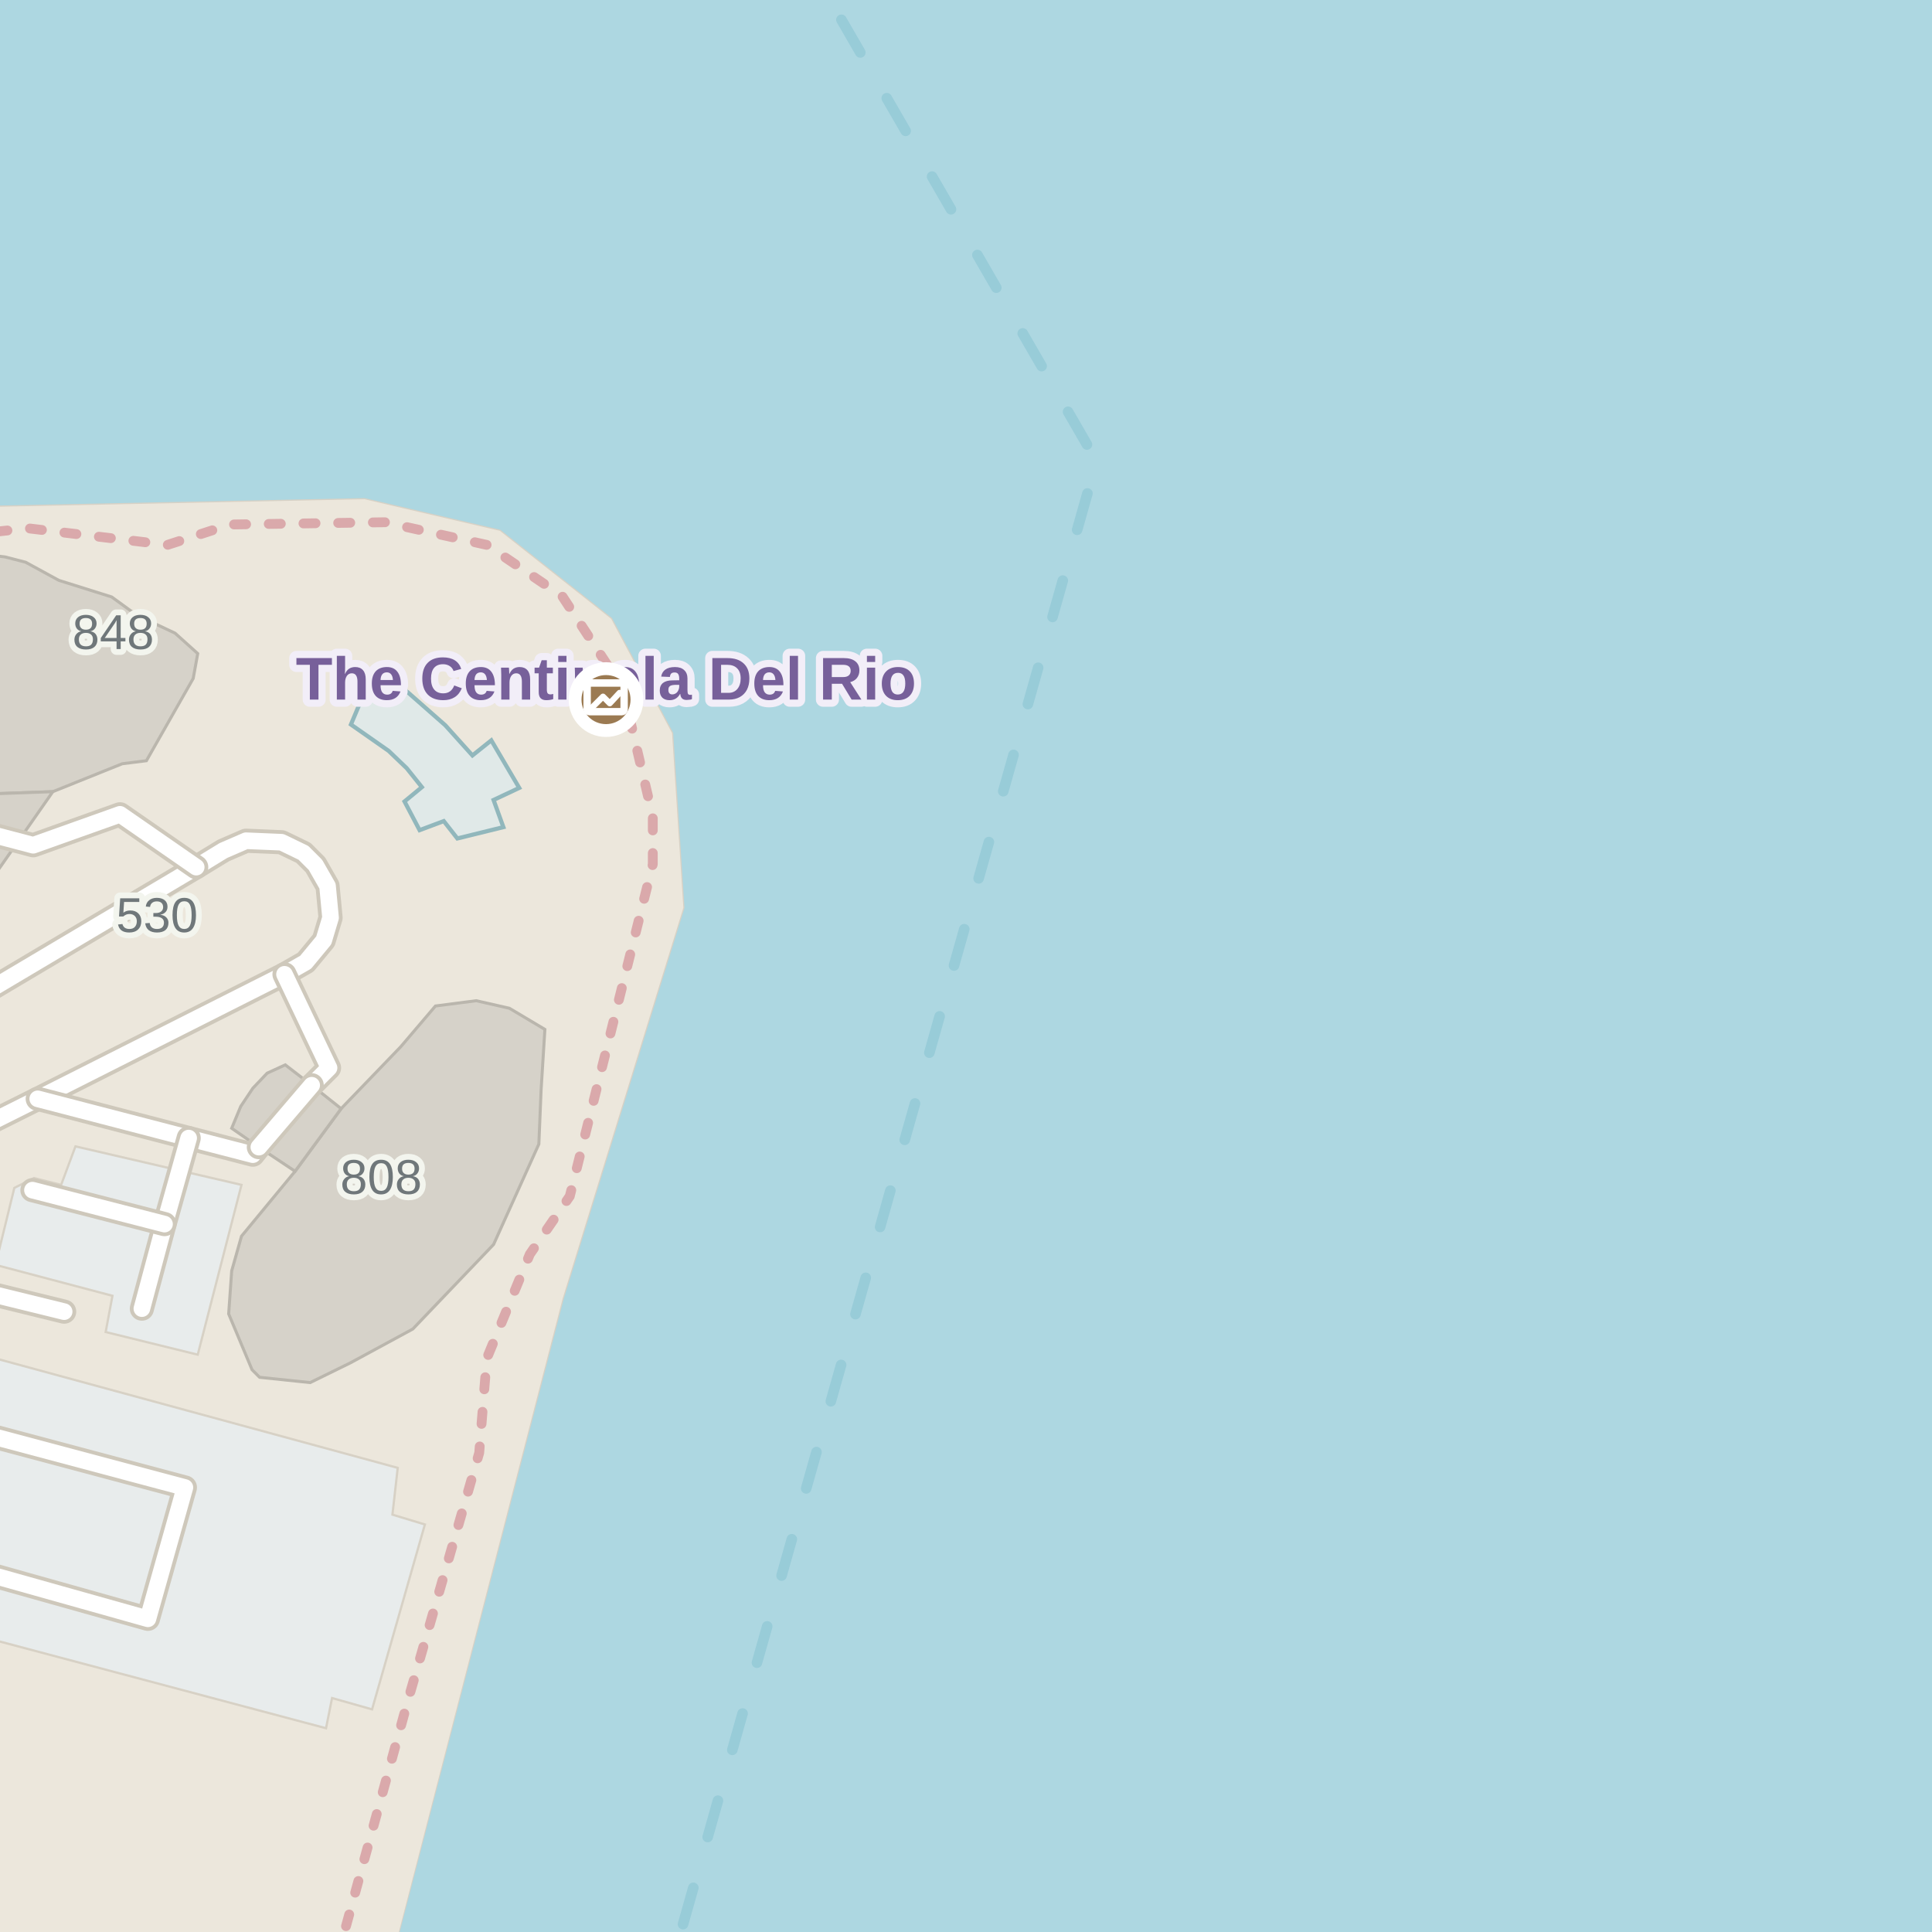
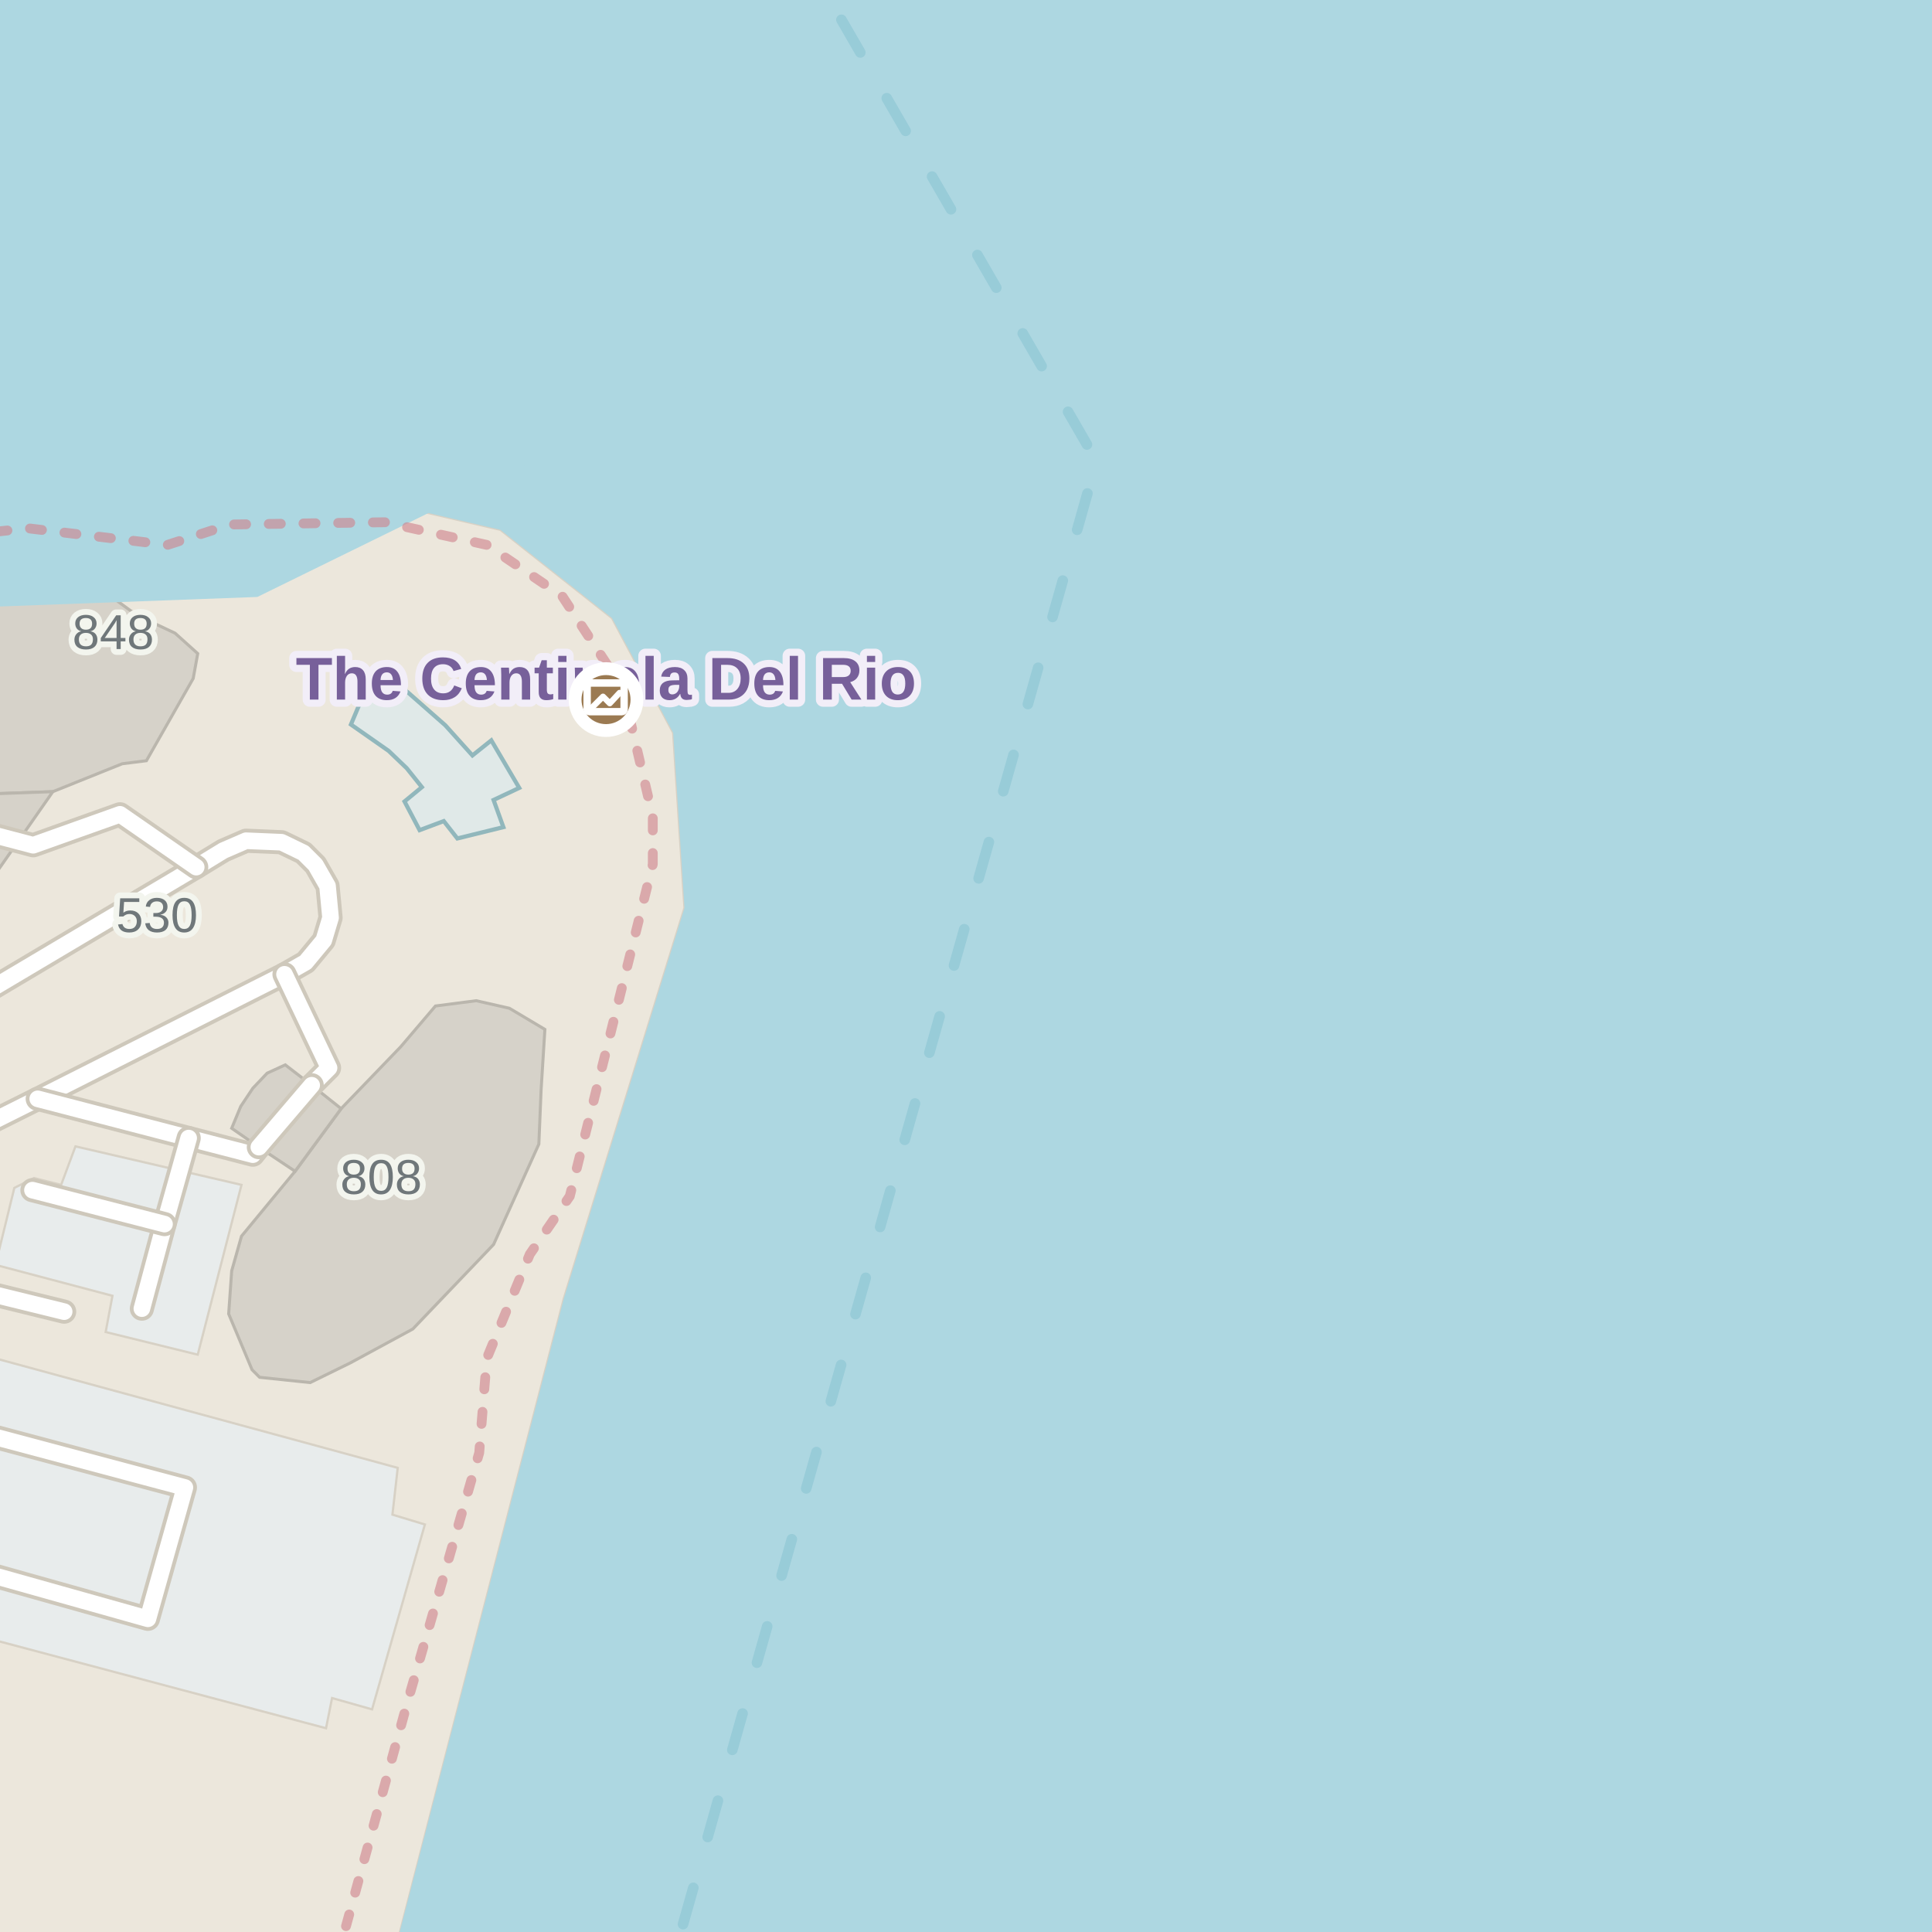
<svg xmlns="http://www.w3.org/2000/svg" width="256" height="256" viewBox="0 0 256 256">
  <rect width="256" height="256" fill="#f1efe7" />
  <path d="M-2053.4,2409.1 L-1946.0,2364.5 L-1912.4,2348.4 L-1762.1,2276.2 L-1733.9,2303.5 L-1731.4,2305.8 L-1678.8,2260.8 L-1666.2,2251.2 L-1645.3,2232.3 L-1527.2,2123.9 L-1431.9,2015.1 L-1428.3,2008.2 L-1424.8,2004.2 L-1419.2,1997.9 L-1413.6,1991.4 L-1411.3,1988.7 L-1448.9,1940.2 L-1399.2,1910.4 L-1372.2,1946.3 L-1334.1,1902.7 L-1366.4,1859.9 L-1326.4,1818.3 L-1295.7,1858.8 L-1260.3,1818.6 L-1245.3,1808.8 L-1171.7,1761.0 L-1135.3,1736.9 L-1091.5,1708.0 L-1070.8,1694.5 L-1018.4,1660.6 L-1031.9,1642.8 L-1056.1,1610.5 L-993.6,1570.8 L-970.8,1559.0 L-969.1,1557.8 L-957.1,1548.5 L-914.3,1525.7 L-911.3,1521.0 L-899.3,1512.8 L-892.8,1503.3 L-891.0,1501.9 L-880.6,1497.9 L-856.9,1489.4 L-840.8,1482.3 L-783.7,1455.5 L-783.0,1457.4 L-735.2,1436.9 L-715.7,1462.0 L-672.1,1432.9 L-665.9,1428.7 L-665.3,1428.2 L-664.7,1427.4 L-663.8,1425.7 L-663.2,1424.2 L-663.0,1422.3 L-663.0,1420.8 L-663.2,1419.4 L-663.4,1417.7 L-663.5,1416.5 L-663.4,1415.4 L-663.1,1414.3 L-662.3,1412.3 L-661.8,1411.2 L-660.6,1409.3 L-659.2,1407.9 L-652.9,1405.3 L-647.6,1403.4 L-640.8,1401.2 L-637.7,1400.3 L-632.1,1398.5 L-628.1,1397.0 L-622.7,1394.8 L-615.3,1391.6 L-607.3,1387.8 L-603.0,1385.7 L-597.6,1383.0 L-592.6,1380.1 L-587.5,1377.1 L-582.4,1373.8 L-580.8,1372.7 L-570.4,1364.8 L-561.7,1358.1 L-553.2,1350.9 L-545.2,1343.4 L-539.5,1336.9 L-533.8,1330.0 L-526.8,1321.0 L-520.4,1312.0 L-513.1,1300.4 L-508.3,1291.5 L-505.3,1285.8 L-500.8,1276.1 L-497.1,1267.2 L-493.7,1257.6 L-491.0,1249.1 L-488.1,1235.4 L-485.9,1223.2 L-484.7,1212.6 L-483.8,1200.3 L-483.6,1187.0 L-484.5,1174.7 L-486.6,1158.8 L-488.7,1147.9 L-491.3,1137.5 L-494.9,1125.9 L-498.1,1116.9 L-501.7,1107.1 L-505.1,1099.1 L-507.4,1093.8 L-508.4,1090.0 L-508.5,1087.0 L-508.2,1084.4 L-507.1,1082.1 L-505.5,1080.1 L-503.4,1079.0 L-501.2,1078.7 L-495.1,1080.2 L-478.3,1084.2 L-472.7,956.9 L-450.8,729.6 L-474.6,723.9 L-477.2,716.8 L-477.1,706.6 L-473.8,683.3 L-469.3,678.1 L-465.3,662.9 L-440.1,668.8 L-426.1,523.6 L-422.3,483.3 L-430.1,481.4 L-425.4,462.2 L-441.6,458.4 L-439.5,446.6 L-436.7,438.9 L-433.1,429.8 L-427.1,417.2 L-420.7,418.6 L-411.9,327.3 L-409.9,271.9 L-409.5,261.7 L-404.8,226.4 L-395.4,138.5 L-333.0,-24.2 L-318.8,-68.5 L-145.5,-135.0 L-128.5,-141.8 L-125.6,-143.4 L-123.2,-145.5 L-120.7,-148.4 L-118.8,-151.9 L-117.5,-155.3 L-117.1,-160.2 L-117.4,-166.4 L-119.7,-244.1 L-120.6,-259.2 L-120.8,-269.6 L-121.1,-289.6 L-121.5,-295.9 L-122.3,-301.2 L-123.4,-306.0 L-124.9,-310.7 L-127.3,-316.4 L-130.9,-322.5 L-134.5,-327.3 L-137.2,-331.8 L-139.9,-337.8 L-142.2,-343.7 L-143.1,-348.4 L-143.8,-353.6 L-144.1,-358.9 L-144.0,-364.0 L-143.4,-369.9 L-142.0,-375.8 L-140.1,-381.0 L-138.2,-385.8 L-135.7,-390.4 L-132.7,-395.9 L-130.6,-401.0 L-128.9,-407.5 L-125.7,-412.3 L-126.8,-457.0 L-128.4,-459.5 L-129.0,-489.8 L-129.8,-525.6 L-129.2,-530.5 L-127.6,-535.6 L-123.6,-543.5 L-96.9,-601.0 L-96.3,-602.0 L-91.6,-612.2 L-87.1,-622.0 L-82.2,-632.0 L-77.2,-642.2 L-74.8,-647.3 L-48.6,-701.2 L-20.5,-760.8 L40.4,-884.2 L3.8,-925.1 L-26.0,-861.7 L-51.8,-806.7 L-55.7,-798.9 L-63.6,-782.7 L-79.5,-784.0 L-83.9,-784.3 L-85.4,-782.8 L-83.3,-780.9 L-91.5,-773.7 L-97.9,-767.7 L-99.1,-742.3 L-101.5,-737.2 L-109.3,-737.5 L-110.6,-738.0 L-212.8,-780.1 L-215.0,-781.3 L-217.4,-782.8 L-221.0,-785.6 L-223.9,-788.3 L-226.3,-790.9 L-228.6,-794.1 L-230.4,-796.9 L-231.8,-799.8 L-233.0,-802.9 L-233.7,-804.9 L-234.2,-807.5 L-234.7,-810.5 L-235.1,-814.6 L-235.1,-820.4 L-235.8,-840.3 L-233.0,-840.5 L-233.4,-850.9 L-233.8,-868.2 L-231.2,-868.3 L-231.4,-880.1 L-234.3,-880.0 L-235.7,-929.8 L-232.9,-929.9 L-233.4,-941.5 L-236.1,-941.4 L-237.2,-978.2 L-223.7,-992.7 L-206.5,-993.3 L-193.6,-993.8 L-176.7,-994.3 L-160.4,-994.9 L-145.7,-995.4 L-139.4,-995.6 L-139.7,-1001.3 L-139.8,-1007.2 L-140.8,-1026.3 L-141.1,-1062.9 L-141.6,-1063.5 L-141.7,-1067.2 L-140.6,-1067.2 L-143.2,-1155.3 L-145.4,-1238.1 L-145.8,-1240.7 L-146.0,-1245.5 L-182.1,-1244.2 L-206.1,-1246.3 L-385.7,-1240.0 L-385.7,-1241.6 L-386.1,-1249.3 L-471.3,-1246.3 L-471.5,-1260.4 L-482.7,-1262.9 L-484.7,-1323.5 L-153.3,-1335.0 L-147.8,-1342.6 L-148.0,-1364.1 L-148.4,-1382.6 L-148.7,-1394.3 L-149.2,-1405.6 L-175.5,-1418.1 L-176.6,-1445.6 L-149.5,-1459.0 L-152.0,-1522.7 L-152.7,-1525.9 L-179.5,-1538.4 L-180.4,-1572.5 L-154.9,-1585.7 L-166.3,-1724.1 L-163.2,-1785.8 L-161.8,-1886.2 L-161.9,-1995.4 L-159.5,-2010.8 L-159.3,-2018.1 L-161.7,-2027.1 L-159.2,-2027.1 L-159.2,-2035.1 L-157.7,-2240.6 L-157.9,-2249.8 L-160.8,-2249.7 L-160.7,-2287.5 L-162.4,-2289.9 L-164.9,-2328.9 L-159.8,-2364.5 L-160.5,-2407.7 L-162.2,-2418.0 L-159.6,-2450.0 L-161.4,-2488.6 L-165.9,-2530.0 L-174.4,-2597.0 L-170.4,-2615.4 L-172.1,-2633.4 L-187.4,-2646.5 L-209.9,-2646.2 L-244.1,-2641.7 L-266.3,-2641.7 L-286.6,-2649.2 L-313.1,-2667.4 L-313.1,-2700.0 L-313.8,-2740.2 L-311.2,-2773.6 L-302.4,-2799.7 L-155.0,-2802.4 L-151.7,-3011.4 L-151.7,-3312.2 L-153.2,-3421.4 L7802.9,-6707.2 L7802.9,11401.9 L-2053.4,11401.9 L-2053.4,2409.1 Z" fill="#add7e1" stroke="none" />
  <path d="M-1475.8,-215.2 L-1461.7,-140.0 L-1453.1,-119.1 L-1435.4,-95.6 L-1323.9,33.1 L-1285.9,69.7 L-1253.5,87.7 L-1217.6,97.3 L-1178.5,102.7 L-1146.4,99.1 L-1065.6,81.2 L-1014.3,59.7 L-972.7,28.2 L-880.1,-45.6 L-822.3,-70.7 L-771.4,-76.3 L-724.7,-67.4 L-641.4,-35.8 L-608.3,-26.9 L-567.4,-26.2 L-506.3,-35.8 L-436.8,-51.0 L-354.5,-80.0 L-6.5,-219.3 L37.4,-107.9 L-311.5,31.7 L-403.8,64.1 L-484.3,82.0 L-558.1,93.3 L-623.3,92.0 L-679.2,77.9 L-761.8,46.5 L-776.1,43.4 L-790.3,44.8 L-813.4,53.7 L-899.9,123.0 L-956.3,164.4 L-1031.0,195.9 L-1125.2,217.0 L-1181.0,222.5 L-1241.0,214.8 L-1299.0,198.5 L-1357.6,165.4 L-1411.6,114.1 L-1526.2,-18.2 L-1556.5,-59.7 L-1576.9,-109.9 L-1592.7,-192.7 L-1475.8,-215.2 Z" fill="#add7e1" stroke="none" />
  <path d="M-71.7,653.3 L-65.5,649.1 L-61.2,645.4 L-56.8,640.0 L-53.6,634.6 L-50.9,628.0 L-33.3,565.1 L-15.7,504.9 L14.7,394.5 L50.7,264.9 L74.7,172.1 L90.7,120.3 L89.2,97.1 L81.1,81.9 L66.3,70.2 L48.3,66.0 L-14.9,67.3 L-103.7,69.7 L-284.6,76.9 L-319.7,78.5 L-335.7,81.4 L-346.6,92.1 L-348.6,106.3 L-343.7,128.9 L-331.8,165.9 L-318.5,200.6 L-308.8,223.9 L-281.3,286.5 L-264.5,327.6 L-253.3,352.5 L-239.1,386.9 L-225.1,416.6 L-199.7,472.9 L-185.3,504.9 L-178.9,524.1 L-155.7,580.0 L-148.2,595.9 L-143.5,608.4 L-141.5,612.9 L-133.2,632.2 L-130.9,636.1 L-127.3,641.4 L-123.1,646.0 L-118.0,650.2 L-112.8,654.0 L-107.2,656.4 L-100.4,658.2 L-94.1,659.0 L-89.2,658.8 L-84.2,658.0 L-77.7,656.0 L-71.7,653.3 Z" fill="#f1efe7" stroke="#8ab09d" stroke-width="0.65" />
  <path d="M257.0,-946.7 L233.3,-958.5 L231.4,-957.6 L204.0,-893.1 L201.2,-884.4 L196.1,-874.6 L192.6,-866.0 L175.3,-826.4 L173.9,-823.0 L173.4,-820.5 L173.1,-818.0 L173.3,-815.6 L175.1,-811.3 L177.5,-807.6 L178.9,-805.3 L181.0,-802.5 L186.2,-795.8 L203.0,-773.9 L222.4,-748.1 L229.1,-740.8 L239.8,-727.8 L249.9,-714.5 L260.3,-701.7 L266.0,-693.0 L271.6,-684.9 L272.6,-683.7 L274.0,-683.1 L275.4,-683.4 L276.0,-683.7 L275.0,-674.4 L328.8,-606.8 L333.7,-610.2 L335.3,-610.1 L337.9,-609.9 L341.1,-609.1 L344.6,-607.5 L347.5,-606.2 L349.2,-605.4 L351.5,-603.9 L353.3,-602.1 L357.2,-597.9 L363.1,-591.5 L368.6,-585.1 L373.0,-579.1 L380.3,-566.1 L385.0,-557.0 L390.4,-544.9 L396.1,-533.6 L405.8,-514.3 L408.3,-511.1 L411.9,-507.4 L415.6,-503.9 L441.5,-484.0 L444.4,-481.3 L446.6,-479.2 L448.6,-476.0 L454.7,-458.8 L455.7,-455.3 L636.6,-368.9 L646.1,-364.3 L741.3,-318.8 L837.0,-273.1 L862.4,-283.0 L870.1,-257.1 L1159.1,-119.3 L1150.0,-99.6 L1180.6,-84.7 L1190.3,-104.6 L1473.0,30.2 L1680.1,130.6 L1672.9,145.9 L1703.7,160.7 L1710.8,145.0 L1842.3,207.6 L1823.4,245.4 L2117.5,388.8 L2553.2,401.9 L2858.6,411.0 L2931.4,413.5 L3212.6,421.3 L3235.6,422.0 L3235.7,420.7 L3402.1,425.7 L3438.2,426.8 L3473.2,427.9 L3473.1,429.4 L3514.8,430.1 L3524.8,430.9 L3524.9,428.1 L3565.1,389.9 L3568.8,390.0 L3576.3,398.4 L3579.3,396.2 L3581.3,396.9 L3583.9,396.8 L3587.8,395.8 L3592.2,394.5 L3595.4,392.6 L3598.4,389.8 L3605.5,374.0 L3607.5,368.7 L3608.1,363.9 L3608.3,359.3 L3606.4,349.8 L3605.4,346.8 L3603.8,343.7 L3601.2,339.5 L3597.6,334.7 L3594.6,331.6 L3588.5,326.4 L3581.5,321.1 L3570.1,313.0 L3557.9,306.6 L3551.5,303.3 L3542.9,300.0 L3530.5,294.8 L3474.3,264.8 L3419.7,231.2 L3399.0,216.0 L3376.0,201.4 L3306.6,162.9 L3232.3,128.2 L3228.7,135.8 L3214.5,129.0 L3200.8,158.2 L3046.7,87.6 L3003.4,67.1 L2951.7,43.7 L2804.2,-24.2 L2670.9,-85.5 L2617.5,-110.2 L2591.0,-121.8 L2563.7,-134.0 L2452.3,-187.5 L2269.5,-274.7 L2191.6,-312.2 L2169.6,-266.7 L1926.9,-382.7 L1804.6,-441.2 L1685.7,-498.2 L1491.2,-590.9 L1296.2,-684.2 L1044.1,-804.5 L836.6,-903.3 L797.8,-923.4 L683.0,-976.9 L565.8,-1033.1 L330.3,-1145.7 L318.8,-1114.1 L259.4,-956.7 L260.6,-954.7 L257.0,-946.7 Z" fill="#f1efe7" stroke="#8ab09d" stroke-width="0.65" />
  <path d="M-71.7,653.3 L-65.5,649.1 L-61.2,645.4 L-56.8,640.0 L-53.6,634.6 L-50.9,628.0 L-33.3,565.1 L-15.7,504.9 L14.7,394.5 L50.7,264.9 L74.7,172.1 L90.7,120.3 L89.2,97.1 L81.1,81.9 L66.3,70.2 L48.3,66.0 L-14.9,67.3 L-103.7,69.7 L-284.6,76.9 L-319.7,78.5 L-335.7,81.4 L-346.6,92.1 L-348.6,106.3 L-343.7,128.9 L-331.8,165.9 L-318.5,200.6 L-308.8,223.9 L-281.3,286.5 L-264.5,327.6 L-253.3,352.5 L-239.1,386.9 L-225.1,416.6 L-199.7,472.9 L-185.3,504.9 L-178.9,524.1 L-155.7,580.0 L-148.2,595.9 L-143.5,608.4 L-141.5,612.9 L-133.2,632.2 L-130.9,636.1 L-127.3,641.4 L-123.1,646.0 L-118.0,650.2 L-112.8,654.0 L-107.2,656.4 L-100.4,658.2 L-94.1,659.0 L-89.2,658.8 L-84.2,658.0 L-77.7,656.0 L-71.7,653.3 Z" fill="#ece7dc" stroke="#d7d1c5" stroke-width="0.3" />
  <path d="M-76.5,208.7 L-91.0,171.2 L-51.5,156.7 L-46.5,167.5 L52.7,194.5 L52.0,200.7 L56.3,202.0 L49.3,226.5 L44.0,225.0 L43.2,229.0 L-20.0,212.2 L-15.0,194.5 L-45.0,187.0 L-46.8,196.0 L-76.5,208.7 Z" fill="#e8ecec" stroke="#d7d1c5" stroke-width="0.3" />
  <path d="M1.9,157.4 L-0.6,167.6 L14.9,171.7 L14.0,176.5 L26.2,179.5 L32.0,157.0 L10.0,151.9 L8.1,157.0 L4.5,156.1 L1.9,157.4 Z" fill="#e8ecec" stroke="#d7d1c5" stroke-width="0.3" />
  <path d="M-1.0,-1.0 L257.0,-1.0 L257.0,257.0 L-1.0,257.0 L-1.0,-1.0 Z M-1.0,257.0 L52.7,257.0 L74.7,172.1 L90.7,120.3 L89.2,97.1 L81.1,81.9 L66.3,70.2 L48.3,66.0 L-1.0,67.0 L-1.0,257.0 Z" fill="#add7e1" stroke="none" fill-rule="evenodd" />
  <path d="M32.0,163.8 L30.7,168.4 L30.3,174.1 L33.4,181.5 L34.4,182.5 L41.1,183.2 L46.4,180.6 L54.7,176.1 L65.4,164.9 L71.4,151.6 L71.7,144.4 L72.2,136.4 L67.5,133.6 L63.1,132.6 L57.7,133.3 L53.1,138.7 L45.2,146.9 L39.1,155.2 L32.0,163.8 Z" fill="#d6d2c9" stroke="#bab6ad" stroke-width="0.4" />
  <path d="M-24.1,91.7 L-21.6,87.9 L-21.4,80.5 L-19.0,76.0 L-15.5,76.5 L-9.0,75.0 L-4.4,74.3 L-1.8,73.5 L0.7,73.8 L3.4,74.5 L7.8,76.9 L14.8,79.1 L18.1,81.5 L23.2,83.9 L26.2,86.6 L25.6,89.9 L19.4,100.8 L16.2,101.2 L7.0,104.9 L-1.4,105.2 L-11.0,101.9 L-24.4,95.7 L-24.1,91.7 Z" fill="#d6d2c9" stroke="#bab6ad" stroke-width="0.4" />
  <path d="M45.2,146.9 L41.3,143.8 L37.8,141.1 L35.4,142.2 L33.5,144.2 L31.9,146.6 L30.7,149.5 L34.3,152.0 L39.1,155.2 L45.2,146.9 Z" fill="#d6d2c9" stroke="#bab6ad" stroke-width="0.4" />
  <path d="M-11.0,101.9 L-11.0,115.6 L-0.4,115.5 L7.0,104.9 L-1.4,105.2 L-11.0,101.9 Z" fill="#d6d2c9" stroke="#bab6ad" stroke-width="0.4" />
  <path d="M-23.0,257.4 L-23.4,267.2 L-22.5,269.1 L-19.9,270.6 L-3.9,271.6 L-1.0,270.4 L0.4,268.4 L0.5,262.2 L-0.9,259.9 L-3.5,258.7 L-7.2,258.9 L-8.0,261.5 L-10.6,262.9 L-13.9,262.6 L-15.9,260.2 L-16.3,257.4 L-17.4,255.2 L-19.4,254.7 L-21.5,255.5 L-23.0,257.4 Z" fill="#e0e9e8" stroke="#91b7bc" stroke-width="0.55" />
  <path d="M49.4,89.1 L46.5,96.0 L51.5,99.5 L53.9,101.8 L55.9,104.3 L53.6,106.2 L55.6,110.0 L58.8,108.8 L60.6,111.1 L66.7,109.6 L65.4,106.0 L68.8,104.4 L65.1,98.1 L62.6,100.1 L59.0,96.1 L54.0,91.7 L49.4,89.1 Z" fill="#e0e9e8" stroke="#91b7bc" stroke-width="0.55" />
+   <path d="M-525.1,-34.8 L-254.8,-100 L57.4,-91.7 L192.5,1.4 L34.1,79.1 L-525.1,99.8 Z" fill="#add7e1" stroke="none" />
  <path d="M15.4,-163.6 L145.3,61.1 L-84.4,873.8" fill="none" stroke="#6fb5c7" stroke-width="1.4" stroke-dasharray="5 7" opacity="0.34" stroke-linecap="round" stroke-linejoin="round" />
  <path d="M-5.4,-590.5 L1273.0,45.6" fill="none" stroke="#6fb5c7" stroke-width="1.4" stroke-dasharray="5 7" opacity="0.34" stroke-linecap="round" stroke-linejoin="round" />
  <path d="M13.0,375.0 L54.0,225.5 L63.5,192.5 L64.5,180.0 L70.2,166.2 L75.5,158.5 L86.5,114.5 L86.5,108.2 L82.5,91.2 L74.5,79.0 L64.5,72.2 L51.0,69.2 L30.5,69.5 L22.2,72.2 L3.7,70.0 L-30.8,73.7 L-43.8,72.0 L-111.3,75.0" fill="none" stroke="#cf828d" stroke-width="1.3" stroke-dasharray="1.6 3.0" opacity="0.62" stroke-linecap="round" stroke-linejoin="round" />
  <path d="M-6.6,151.4 L5.0,145.6 L37.7,129.1 L40.5,127.5 L42.9,124.6 L43.8,121.6 L43.4,117.4 L41.8,114.6 L40.2,113.0 L37.3,111.6 L32.6,111.4 L29.6,112.7 L26.0,114.9 L-4.3,132.9 L-7.6,139.2" fill="none" stroke="#cec8bb" stroke-width="3.2" stroke-linecap="round" stroke-linejoin="round" />
  <path d="M-6.6,151.4 L5.0,145.6 L37.7,129.1 L40.5,127.5 L42.9,124.6 L43.8,121.6 L43.4,117.4 L41.8,114.6 L40.2,113.0 L37.3,111.6 L32.6,111.4 L29.6,112.7 L26.0,114.9 L-4.3,132.9 L-7.6,139.2" fill="none" stroke="#ffffff" stroke-width="2.2" stroke-linecap="round" stroke-linejoin="round" />
  <path d="M5.0,145.6 L25.0,150.8 L33.5,153.0 L34.3,152.0" fill="none" stroke="#cec8bb" stroke-width="3.2" stroke-linecap="round" stroke-linejoin="round" />
  <path d="M5.0,145.6 L25.0,150.8 L33.5,153.0 L34.3,152.0" fill="none" stroke="#ffffff" stroke-width="2.2" stroke-linecap="round" stroke-linejoin="round" />
  <path d="M-46.8,128.1 L-23.6,118.5 L-13.8,114.1 L-7.4,108.9 L4.4,112.0 L15.9,107.9 L26.0,114.9" fill="none" stroke="#cec8bb" stroke-width="3.2" stroke-linecap="round" stroke-linejoin="round" />
  <path d="M-46.8,128.1 L-23.6,118.5 L-13.8,114.1 L-7.4,108.9 L4.4,112.0 L15.9,107.9 L26.0,114.9" fill="none" stroke="#ffffff" stroke-width="2.2" stroke-linecap="round" stroke-linejoin="round" />
  <path d="M41.3,143.8 L43.6,141.5 L37.7,129.1" fill="none" stroke="#cec8bb" stroke-width="3.2" stroke-linecap="round" stroke-linejoin="round" />
  <path d="M41.3,143.8 L43.6,141.5 L37.7,129.1" fill="none" stroke="#ffffff" stroke-width="2.2" stroke-linecap="round" stroke-linejoin="round" />
  <path d="M34.3,152.0 L41.3,143.8" fill="none" stroke="#cec8bb" stroke-width="3.2" stroke-linecap="round" stroke-linejoin="round" />
  <path d="M34.3,152.0 L41.3,143.8" fill="none" stroke="#ffffff" stroke-width="2.2" stroke-linecap="round" stroke-linejoin="round" />
  <path d="M-51.4,175.8 L-44.0,177.6 L-8.5,188.3 L24.5,197.1 L19.6,214.5 L-13.5,205.2 L-8.5,188.3" fill="none" stroke="#cec8bb" stroke-width="3.2" stroke-linecap="round" stroke-linejoin="round" />
  <path d="M-51.4,175.8 L-44.0,177.6 L-8.5,188.3 L24.5,197.1 L19.6,214.5 L-13.5,205.2 L-8.5,188.3" fill="none" stroke="#ffffff" stroke-width="2.2" stroke-linecap="round" stroke-linejoin="round" />
  <path d="M25.0,150.8 L21.8,162.2 L18.8,173.4" fill="none" stroke="#cec8bb" stroke-width="3.2" stroke-linecap="round" stroke-linejoin="round" />
  <path d="M25.0,150.8 L21.8,162.2 L18.8,173.4" fill="none" stroke="#ffffff" stroke-width="2.2" stroke-linecap="round" stroke-linejoin="round" />
  <path d="M21.8,162.2 L4.3,157.7" fill="none" stroke="#cec8bb" stroke-width="3.2" stroke-linecap="round" stroke-linejoin="round" />
  <path d="M21.8,162.2 L4.3,157.7" fill="none" stroke="#ffffff" stroke-width="2.2" stroke-linecap="round" stroke-linejoin="round" />
  <path d="M-13.1,168.5 L8.5,173.8" fill="none" stroke="#cec8bb" stroke-width="3.2" stroke-linecap="round" stroke-linejoin="round" />
  <path d="M-13.1,168.5 L8.5,173.8" fill="none" stroke="#ffffff" stroke-width="2.2" stroke-linecap="round" stroke-linejoin="round" />
  <text x="80.3" y="92.7" text-anchor="middle" font-family="Arial, sans-serif" font-size="8" font-weight="600" paint-order="stroke" stroke="#f2eef8" stroke-width="1.9" stroke-linejoin="round" fill="#77609a" textLength="107.5" lengthAdjust="spacing">The Centinela Del Rio</text>
  <text x="50.5" y="158.2" text-anchor="middle" font-family="Arial, sans-serif" font-size="6.5" textLength="18.0" lengthAdjust="spacing" font-weight="500" paint-order="stroke" stroke="#f3f5ee" stroke-width="1.55" stroke-linejoin="round" fill="#6f777a">808</text>
  <text x="15.0" y="86.0" text-anchor="middle" font-family="Arial, sans-serif" font-size="6.5" textLength="18.0" lengthAdjust="spacing" font-weight="500" paint-order="stroke" stroke="#f3f5ee" stroke-width="1.55" stroke-linejoin="round" fill="#6f777a">848</text>
  <text x="20.8" y="123.5" text-anchor="middle" font-family="Arial, sans-serif" font-size="6.5" textLength="18.0" lengthAdjust="spacing" font-weight="500" paint-order="stroke" stroke="#f3f5ee" stroke-width="1.55" stroke-linejoin="round" fill="#6f777a">530</text>
  <g>
    <circle cx="80.3" cy="92.7" r="4.1" fill="#9b7a52" stroke="#ffffff" stroke-width="1.7" />
    <rect x="77.8" y="90.5" width="4.9" height="3.8" rx="0.3" stroke="#ffffff" stroke-width="0.98" fill="none" />
    <path d="M78.5,93.7 L79.9,92.3 L80.8,93.2 L82.1,91.8" stroke="#ffffff" stroke-width="0.79" stroke-linecap="round" stroke-linejoin="round" fill="none" />
  </g>
</svg>
